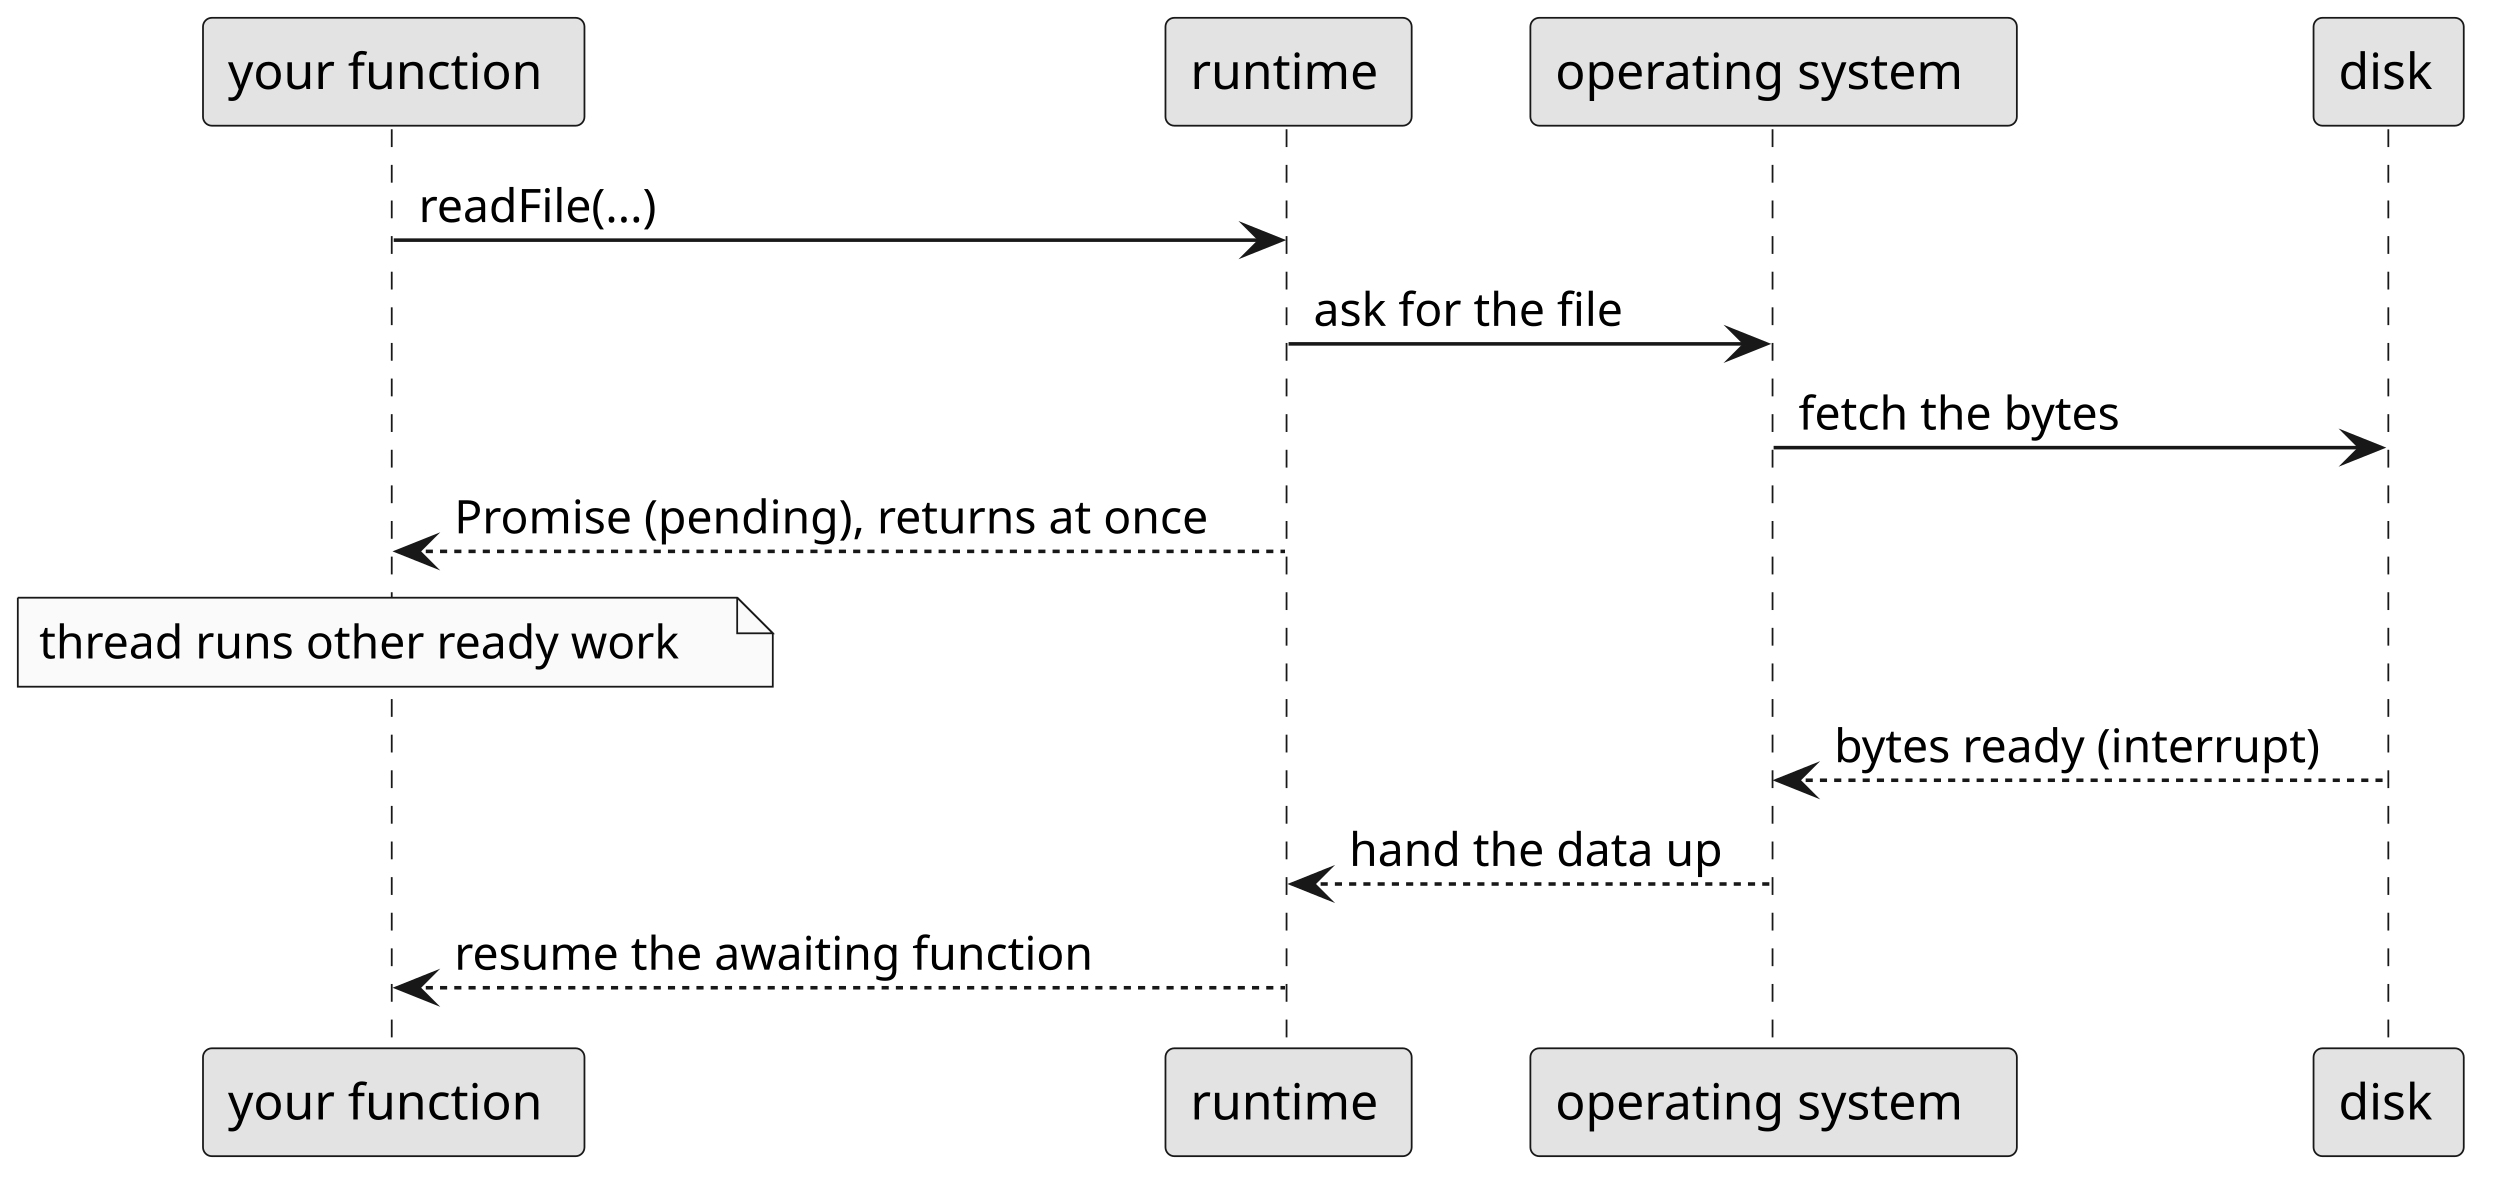
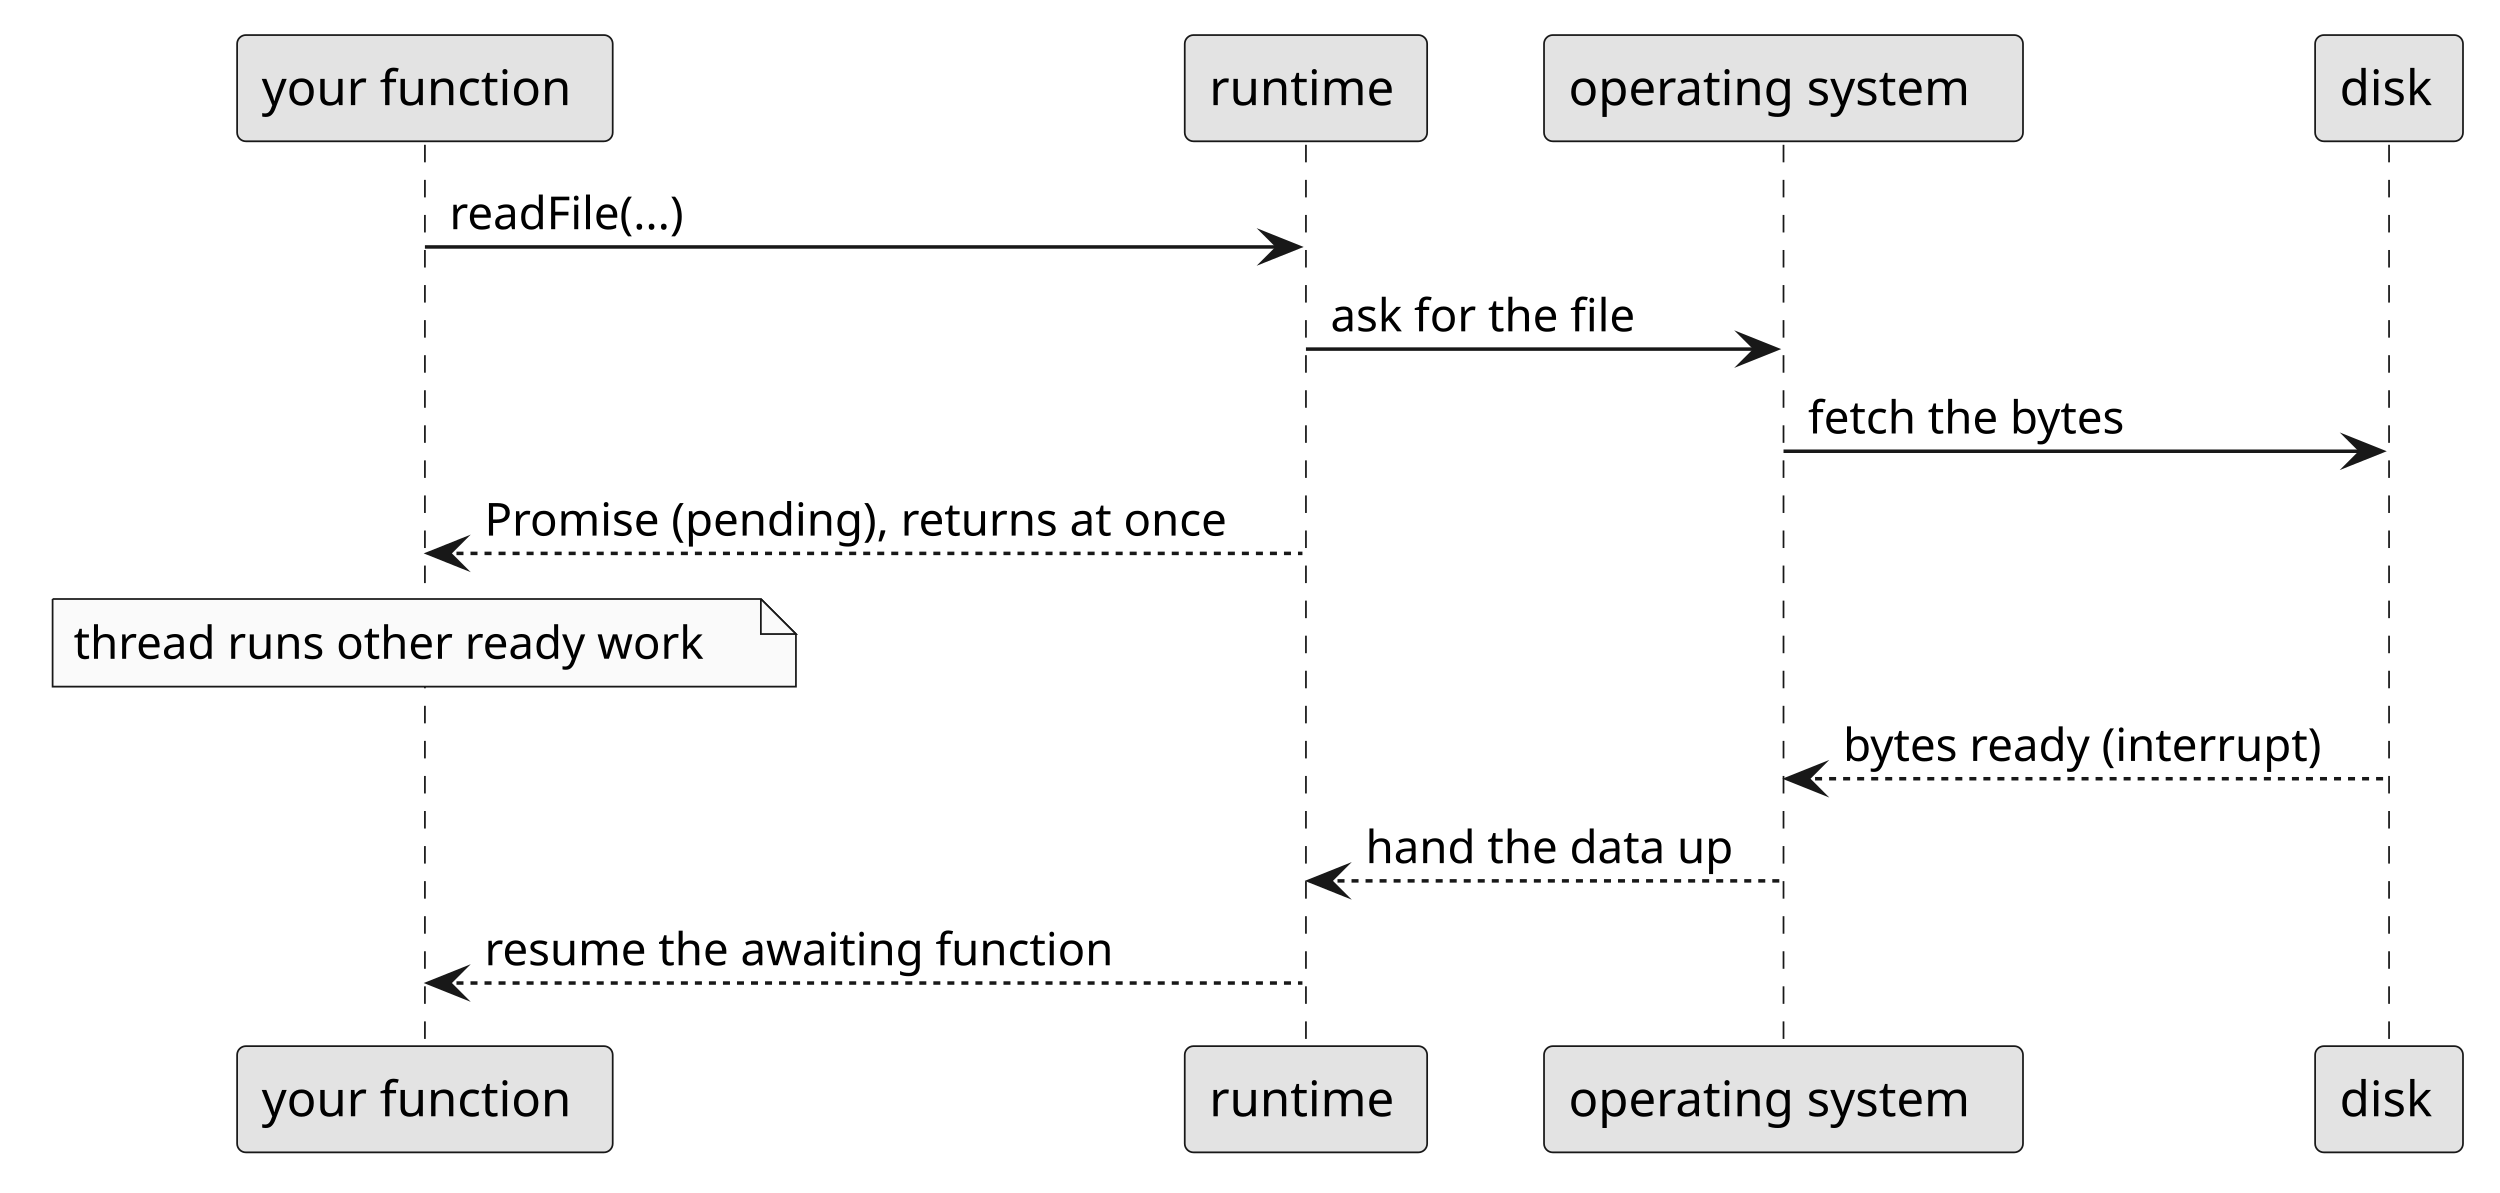
- <svg xmlns="http://www.w3.org/2000/svg" contentStyleType="text/css" data-diagram-type="SEQUENCE" height="332px" preserveAspectRatio="none" style="width:702px;height:332px;background:#FFFFFF;" version="1.1" viewBox="0 0 702 332" width="702px" zoomAndPan="magnify">
+ <svg xmlns="http://www.w3.org/2000/svg" version="1.1" data-diagram-type="SEQUENCE" style="width:713px;height:340px;background:#FFFFFF;" width="713px" height="340px" viewBox="0 0 713 340" zoomAndPan="magnify" preserveAspectRatio="none" contentStyleType="text/css">
  <defs />
-   <g>
-     <g class="participant-lifeline" data-entity-uid="part1" data-qualified-name="F" data-source-line="3" id="part1-lifeline">
-       <g>
-         <rect fill="#000000" fill-opacity="0" height="259.062" width="8" x="106.56" y="36.297" />
-         <line style="stroke:#181818;stroke-width:0.5;stroke-dasharray:5,5;" x1="110" x2="110" y1="36.297" y2="295.359" />
-       </g>
+   <g font-family="sans-serif" lengthAdjust="spacing">
+     <g>
+       <rect x="117.685" y="41.297" width="8" height="257.063" fill="#000" fill-opacity="0" />
+       <line x1="121.185" y1="41.297" x2="121.185" y2="298.359" style="stroke:#181818;stroke-width:0.5;stroke-dasharray:5,5;" />
    </g>
-     <g class="participant-lifeline" data-entity-uid="part2" data-qualified-name="R" data-source-line="4" id="part2-lifeline">
-       <g>
-         <rect fill="#000000" fill-opacity="0" height="259.062" width="8" x="357.831" y="36.297" />
-         <line style="stroke:#181818;stroke-width:0.5;stroke-dasharray:5,5;" x1="361.265" x2="361.265" y1="36.297" y2="295.359" />
-       </g>
+     <g>
+       <rect x="368.956" y="41.297" width="8" height="257.063" fill="#000" fill-opacity="0" />
+       <line x1="372.456" y1="41.297" x2="372.456" y2="298.359" style="stroke:#181818;stroke-width:0.5;stroke-dasharray:5,5;" />
    </g>
-     <g class="participant-lifeline" data-entity-uid="part3" data-qualified-name="OS" data-source-line="5" id="part3-lifeline">
-       <g>
-         <rect fill="#000000" fill-opacity="0" height="259.062" width="8" x="494.032" y="36.297" />
-         <line style="stroke:#181818;stroke-width:0.5;stroke-dasharray:5,5;" x1="497.731" x2="497.731" y1="36.297" y2="295.359" />
-       </g>
+     <g>
+       <rect x="505.157" y="41.297" width="8" height="257.063" fill="#000" fill-opacity="0" />
+       <line x1="508.657" y1="41.297" x2="508.657" y2="298.359" style="stroke:#181818;stroke-width:0.5;stroke-dasharray:5,5;" />
    </g>
-     <g class="participant-lifeline" data-entity-uid="part4" data-qualified-name="D" data-source-line="6" id="part4-lifeline">
-       <g>
-         <rect fill="#000000" fill-opacity="0" height="259.062" width="8" x="666.732" y="36.297" />
-         <line style="stroke:#181818;stroke-width:0.5;stroke-dasharray:5,5;" x1="670.644" x2="670.644" y1="36.297" y2="295.359" />
-       </g>
+     <g>
+       <rect x="677.857" y="41.297" width="8" height="257.063" fill="#000" fill-opacity="0" />
+       <line x1="681.357" y1="41.297" x2="681.357" y2="298.359" style="stroke:#181818;stroke-width:0.5;stroke-dasharray:5,5;" />
    </g>
-     <g class="participant participant-head" data-entity-uid="part1" data-qualified-name="F" data-source-line="3" id="part1-head">
-       <rect fill="#E3E3E3" height="30.297" rx="2.5" ry="2.5" style="stroke:#181818;stroke-width:0.5;" width="107.119" x="57" y="5" />
-       <text fill="#000000" font-family="sans-serif" font-size="14" lengthAdjust="spacing" textLength="93.119" x="64" y="24.995">your function</text>
-     </g>
-     <g class="participant participant-tail" data-entity-uid="part1" data-qualified-name="F" data-source-line="3" id="part1-tail">
-       <rect fill="#E3E3E3" height="30.297" rx="2.5" ry="2.5" style="stroke:#181818;stroke-width:0.5;" width="107.119" x="57" y="294.359" />
-       <text fill="#000000" font-family="sans-serif" font-size="14" lengthAdjust="spacing" textLength="93.119" x="64" y="314.354">your function</text>
-     </g>
-     <g class="participant participant-head" data-entity-uid="part2" data-qualified-name="R" data-source-line="4" id="part2-head">
-       <rect fill="#E3E3E3" height="30.297" rx="2.5" ry="2.5" style="stroke:#181818;stroke-width:0.5;" width="69.132" x="327.265" y="5" />
-       <text fill="#000000" font-family="sans-serif" font-size="14" lengthAdjust="spacing" textLength="55.132" x="334.265" y="24.995">runtime</text>
-     </g>
-     <g class="participant participant-tail" data-entity-uid="part2" data-qualified-name="R" data-source-line="4" id="part2-tail">
-       <rect fill="#E3E3E3" height="30.297" rx="2.5" ry="2.5" style="stroke:#181818;stroke-width:0.5;" width="69.132" x="327.265" y="294.359" />
-       <text fill="#000000" font-family="sans-serif" font-size="14" lengthAdjust="spacing" textLength="55.132" x="334.265" y="314.354">runtime</text>
-     </g>
-     <g class="participant participant-head" data-entity-uid="part3" data-qualified-name="OS" data-source-line="5" id="part3-head">
-       <rect fill="#E3E3E3" height="30.297" rx="2.5" ry="2.5" style="stroke:#181818;stroke-width:0.5;" width="136.602" x="429.731" y="5" />
-       <text fill="#000000" font-family="sans-serif" font-size="14" lengthAdjust="spacing" textLength="122.603" x="436.731" y="24.995">operating system</text>
-     </g>
-     <g class="participant participant-tail" data-entity-uid="part3" data-qualified-name="OS" data-source-line="5" id="part3-tail">
-       <rect fill="#E3E3E3" height="30.297" rx="2.5" ry="2.5" style="stroke:#181818;stroke-width:0.5;" width="136.602" x="429.731" y="294.359" />
-       <text fill="#000000" font-family="sans-serif" font-size="14" lengthAdjust="spacing" textLength="122.603" x="436.731" y="314.354">operating system</text>
-     </g>
-     <g class="participant participant-head" data-entity-uid="part4" data-qualified-name="D" data-source-line="6" id="part4-head">
-       <rect fill="#E3E3E3" height="30.297" rx="2.5" ry="2.5" style="stroke:#181818;stroke-width:0.5;" width="42.178" x="649.644" y="5" />
-       <text fill="#000000" font-family="sans-serif" font-size="14" lengthAdjust="spacing" textLength="28.178" x="656.644" y="24.995">disk</text>
-     </g>
-     <g class="participant participant-tail" data-entity-uid="part4" data-qualified-name="D" data-source-line="6" id="part4-tail">
-       <rect fill="#E3E3E3" height="30.297" rx="2.5" ry="2.5" style="stroke:#181818;stroke-width:0.5;" width="42.178" x="649.644" y="294.359" />
-       <text fill="#000000" font-family="sans-serif" font-size="14" lengthAdjust="spacing" textLength="28.178" x="656.644" y="314.354">disk</text>
-     </g>
-     <g class="message" data-entity-1="part1" data-entity-2="part2" data-source-line="8" id="msg1">
-       <polygon fill="#181818" points="349.831,63.43,359.831,67.43,349.831,71.43,353.831,67.43" style="stroke:#181818;stroke-width:1;stroke-linejoin:miter;stroke-miterlimit:10;" />
-       <line style="stroke:#181818;stroke-width:1;" x1="110.56" x2="355.831" y1="67.43" y2="67.43" />
-       <text fill="#000000" font-family="sans-serif" font-size="13" lengthAdjust="spacing" textLength="74.801" x="117.56" y="62.364">readFile(...)</text>
-     </g>
-     <g class="message" data-entity-1="part2" data-entity-2="part3" data-source-line="9" id="msg2">
-       <polygon fill="#181818" points="486.032,92.562,496.032,96.562,486.032,100.562,490.032,96.562" style="stroke:#181818;stroke-width:1;stroke-linejoin:miter;stroke-miterlimit:10;" />
-       <line style="stroke:#181818;stroke-width:1;" x1="361.831" x2="492.032" y1="96.562" y2="96.562" />
-       <text fill="#000000" font-family="sans-serif" font-size="13" lengthAdjust="spacing" textLength="93.672" x="368.831" y="91.497">ask for the file</text>
-     </g>
-     <g class="message" data-entity-1="part3" data-entity-2="part4" data-source-line="10" id="msg3">
-       <polygon fill="#181818" points="658.732,121.695,668.732,125.695,658.732,129.695,662.732,125.695" style="stroke:#181818;stroke-width:1;stroke-linejoin:miter;stroke-miterlimit:10;" />
-       <line style="stroke:#181818;stroke-width:1;" x1="498.032" x2="664.732" y1="125.695" y2="125.695" />
-       <text fill="#000000" font-family="sans-serif" font-size="13" lengthAdjust="spacing" textLength="98.471" x="505.032" y="120.629">fetch the bytes</text>
-     </g>
-     <g class="message" data-entity-1="part2" data-entity-2="part1" data-source-line="11" id="msg4">
-       <polygon fill="#181818" points="121.56,150.828,111.56,154.828,121.56,158.828,117.56,154.828" style="stroke:#181818;stroke-width:1;stroke-linejoin:miter;stroke-miterlimit:10;" />
-       <line style="stroke:#181818;stroke-width:1;stroke-dasharray:2,2;" x1="115.56" x2="360.831" y1="154.828" y2="154.828" />
-       <text fill="#000000" font-family="sans-serif" font-size="13" lengthAdjust="spacing" textLength="227.272" x="127.56" y="149.762">Promise (pending), returns at once</text>
-     </g>
-     <path d="M5,167.828 L5,192.828 L217,192.828 L217,177.828 L207,167.828 L5,167.828" fill="#FAFAFA" style="stroke:#181818;stroke-width:0.5;" />
-     <path d="M207,167.828 L207,177.828 L217,177.828 L207,167.828" fill="#FAFAFA" style="stroke:#181818;stroke-width:0.5;" />
-     <text fill="#000000" font-family="sans-serif" font-size="13" lengthAdjust="spacing" textLength="191.369" x="11" y="184.895">thread runs other ready work</text>
-     <g class="message" data-entity-1="part4" data-entity-2="part3" data-source-line="13" id="msg5">
-       <polygon fill="#181818" points="509.032,215.094,499.032,219.094,509.032,223.094,505.032,219.094" style="stroke:#181818;stroke-width:1;stroke-linejoin:miter;stroke-miterlimit:10;" />
-       <line style="stroke:#181818;stroke-width:1;stroke-dasharray:2,2;" x1="503.032" x2="669.732" y1="219.094" y2="219.094" />
-       <text fill="#000000" font-family="sans-serif" font-size="13" lengthAdjust="spacing" textLength="148.7" x="515.032" y="214.028">bytes ready (interrupt)</text>
-     </g>
-     <g class="message" data-entity-1="part3" data-entity-2="part2" data-source-line="14" id="msg6">
-       <polygon fill="#181818" points="372.831,244.227,362.831,248.227,372.831,252.227,368.831,248.227" style="stroke:#181818;stroke-width:1;stroke-linejoin:miter;stroke-miterlimit:10;" />
-       <line style="stroke:#181818;stroke-width:1;stroke-dasharray:2,2;" x1="366.831" x2="497.032" y1="248.227" y2="248.227" />
-       <text fill="#000000" font-family="sans-serif" font-size="13" lengthAdjust="spacing" textLength="112.201" x="378.831" y="243.161">hand the data up</text>
-     </g>
-     <g class="message" data-entity-1="part2" data-entity-2="part1" data-source-line="15" id="msg7">
-       <polygon fill="#181818" points="121.56,273.359,111.56,277.359,121.56,281.359,117.56,277.359" style="stroke:#181818;stroke-width:1;stroke-linejoin:miter;stroke-miterlimit:10;" />
-       <line style="stroke:#181818;stroke-width:1;stroke-dasharray:2,2;" x1="115.56" x2="360.831" y1="277.359" y2="277.359" />
-       <text fill="#000000" font-family="sans-serif" font-size="13" lengthAdjust="spacing" textLength="191.23" x="127.56" y="272.293">resume the awaiting function</text>
-     </g>
+     <rect x="67.625" y="10" width="107.119" height="30.297" fill="#E3E3E3" style="stroke:#181818;stroke-width:0.5;" rx="2.5" ry="2.5" />
+     <text x="74.625" y="29.995" fill="#000" font-size="14" textLength="93.119">your function</text>
+     <rect x="337.89" y="10" width="69.132" height="30.297" fill="#E3E3E3" style="stroke:#181818;stroke-width:0.5;" rx="2.5" ry="2.5" />
+     <text x="344.89" y="29.995" fill="#000" font-size="14" textLength="55.132">runtime</text>
+     <rect x="440.356" y="10" width="136.603" height="30.297" fill="#E3E3E3" style="stroke:#181818;stroke-width:0.5;" rx="2.5" ry="2.5" />
+     <text x="447.356" y="29.995" fill="#000" font-size="14" textLength="122.603">operating system</text>
+     <rect x="660.269" y="10" width="42.178" height="30.297" fill="#E3E3E3" style="stroke:#181818;stroke-width:0.5;" rx="2.5" ry="2.5" />
+     <text x="667.269" y="29.995" fill="#000" font-size="14" textLength="28.178">disk</text>
+     <rect x="67.625" y="298.359" width="107.119" height="30.297" fill="#E3E3E3" style="stroke:#181818;stroke-width:0.5;" rx="2.5" ry="2.5" />
+     <text x="74.625" y="318.354" fill="#000" font-size="14" textLength="93.119">your function</text>
+     <rect x="337.89" y="298.359" width="69.132" height="30.297" fill="#E3E3E3" style="stroke:#181818;stroke-width:0.5;" rx="2.5" ry="2.5" />
+     <text x="344.89" y="318.354" fill="#000" font-size="14" textLength="55.132">runtime</text>
+     <rect x="440.356" y="298.359" width="136.603" height="30.297" fill="#E3E3E3" style="stroke:#181818;stroke-width:0.5;" rx="2.5" ry="2.5" />
+     <text x="447.356" y="318.354" fill="#000" font-size="14" textLength="122.603">operating system</text>
+     <rect x="660.269" y="298.359" width="42.178" height="30.297" fill="#E3E3E3" style="stroke:#181818;stroke-width:0.5;" rx="2.5" ry="2.5" />
+     <text x="667.269" y="318.354" fill="#000" font-size="14" textLength="28.178">disk</text>
+     <polygon points="360.456,66.43,370.456,70.43,360.456,74.43,364.456,70.43" fill="#181818" style="stroke:#181818;stroke-width:1;stroke-linejoin:miter;stroke-miterlimit:10;" />
+     <line x1="121.185" y1="70.43" x2="366.456" y2="70.43" style="stroke:#181818;stroke-width:1;" />
+     <text x="128.185" y="65.364" fill="#000" font-size="13" textLength="74.801">readFile(...)</text>
+     <polygon points="496.657,95.563,506.657,99.563,496.657,103.563,500.657,99.563" fill="#181818" style="stroke:#181818;stroke-width:1;stroke-linejoin:miter;stroke-miterlimit:10;" />
+     <line x1="372.456" y1="99.563" x2="502.657" y2="99.563" style="stroke:#181818;stroke-width:1;" />
+     <text x="379.456" y="94.497" fill="#000" font-size="13" textLength="93.672">ask for the file</text>
+     <polygon points="669.357,124.695,679.357,128.695,669.357,132.695,673.357,128.695" fill="#181818" style="stroke:#181818;stroke-width:1;stroke-linejoin:miter;stroke-miterlimit:10;" />
+     <line x1="508.657" y1="128.695" x2="675.357" y2="128.695" style="stroke:#181818;stroke-width:1;" />
+     <text x="515.657" y="123.629" fill="#000" font-size="13" textLength="98.471">fetch the bytes</text>
+     <polygon points="132.185,153.828,122.185,157.828,132.185,161.828,128.185,157.828" fill="#181818" style="stroke:#181818;stroke-width:1;stroke-linejoin:miter;stroke-miterlimit:10;" />
+     <line x1="126.185" y1="157.828" x2="371.456" y2="157.828" style="stroke:#181818;stroke-width:1;stroke-dasharray:2,2;" />
+     <text x="138.185" y="152.762" fill="#000" font-size="13" textLength="227.271">Promise (pending), returns at once</text>
+     <path d="M15,170.828 L15,195.828 L227,195.828 L227,180.828 L217,170.828 L15,170.828" style="stroke:#181818;stroke-width:0.5;" fill="#FAFAFA" />
+     <path d="M217,170.828 L217,180.828 L227,180.828 L217,170.828" style="stroke:#181818;stroke-width:0.5;" fill="#FAFAFA" />
+     <text x="21" y="187.895" fill="#000" font-size="13" textLength="191.369">thread runs other ready work</text>
+     <polygon points="519.657,218.094,509.657,222.094,519.657,226.094,515.657,222.094" fill="#181818" style="stroke:#181818;stroke-width:1;stroke-linejoin:miter;stroke-miterlimit:10;" />
+     <line x1="513.657" y1="222.094" x2="680.357" y2="222.094" style="stroke:#181818;stroke-width:1;stroke-dasharray:2,2;" />
+     <text x="525.657" y="217.028" fill="#000" font-size="13" textLength="148.7">bytes ready (interrupt)</text>
+     <polygon points="383.456,247.227,373.456,251.227,383.456,255.227,379.456,251.227" fill="#181818" style="stroke:#181818;stroke-width:1;stroke-linejoin:miter;stroke-miterlimit:10;" />
+     <line x1="377.456" y1="251.227" x2="507.657" y2="251.227" style="stroke:#181818;stroke-width:1;stroke-dasharray:2,2;" />
+     <text x="389.456" y="246.161" fill="#000" font-size="13" textLength="112.201">hand the data up</text>
+     <polygon points="132.185,276.359,122.185,280.359,132.185,284.359,128.185,280.359" fill="#181818" style="stroke:#181818;stroke-width:1;stroke-linejoin:miter;stroke-miterlimit:10;" />
+     <line x1="126.185" y1="280.359" x2="371.456" y2="280.359" style="stroke:#181818;stroke-width:1;stroke-dasharray:2,2;" />
+     <text x="138.185" y="275.293" fill="#000" font-size="13" textLength="191.229">resume the awaiting function</text>
  </g>
</svg>
